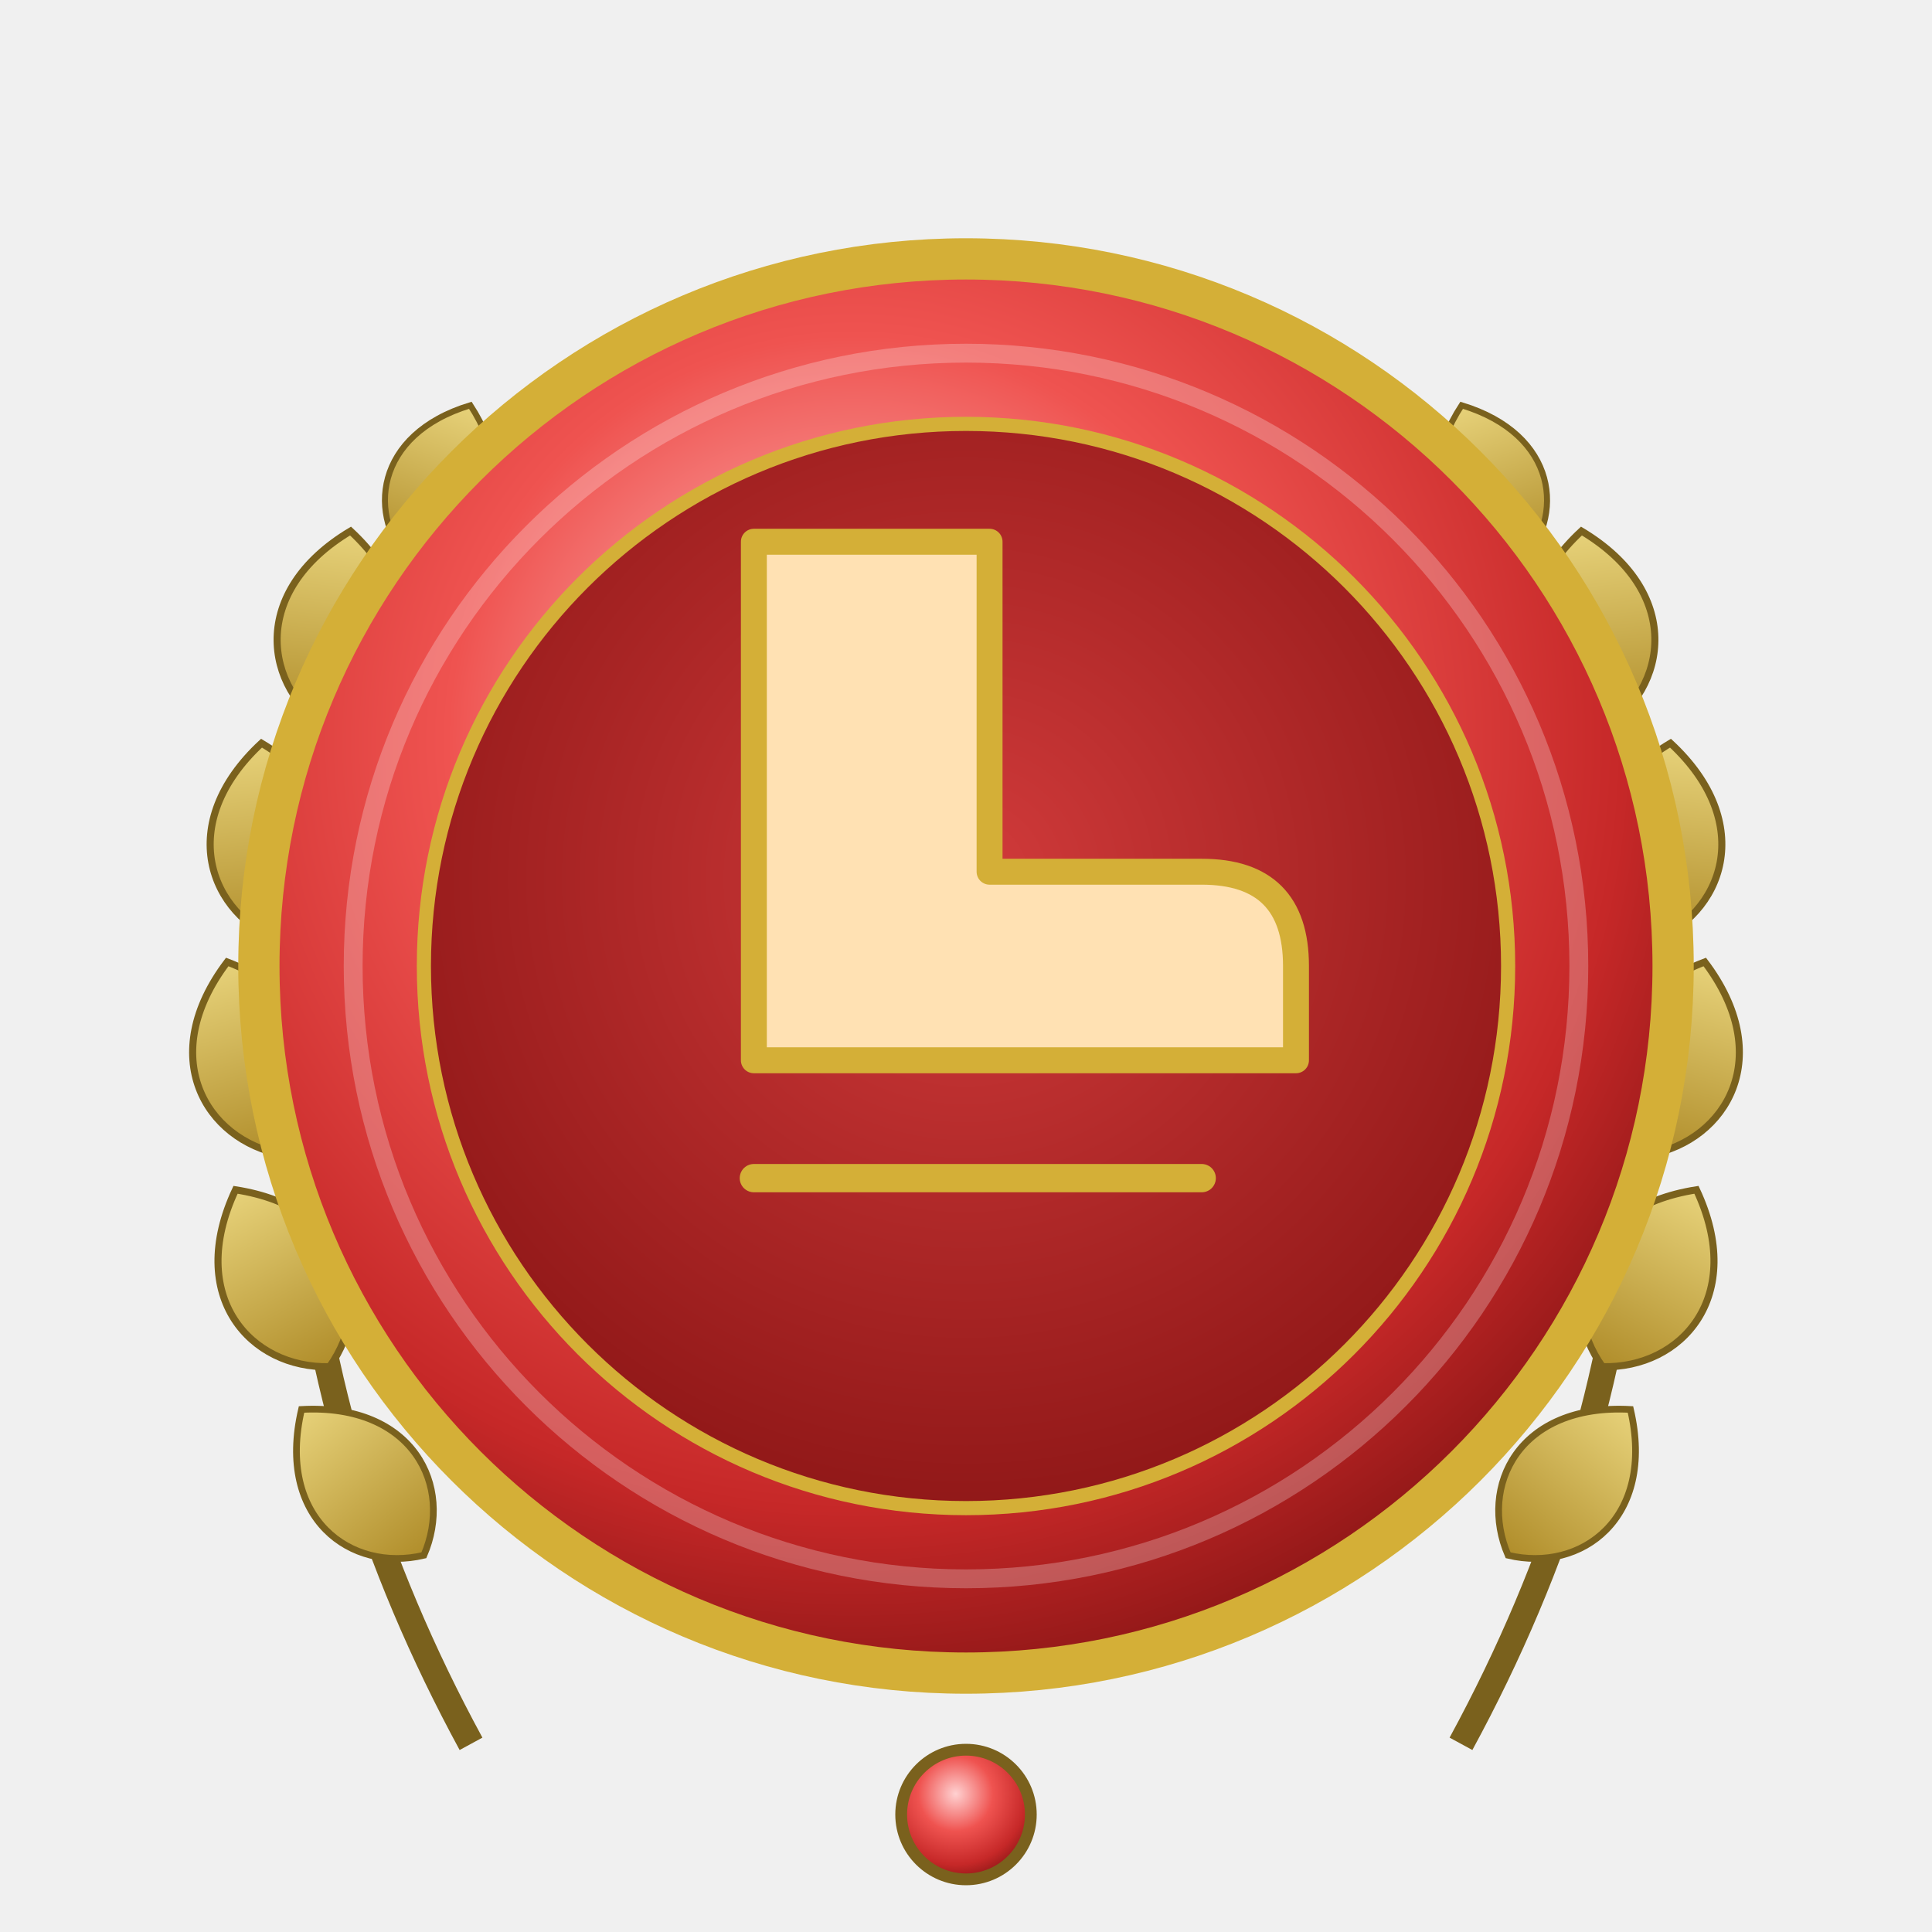
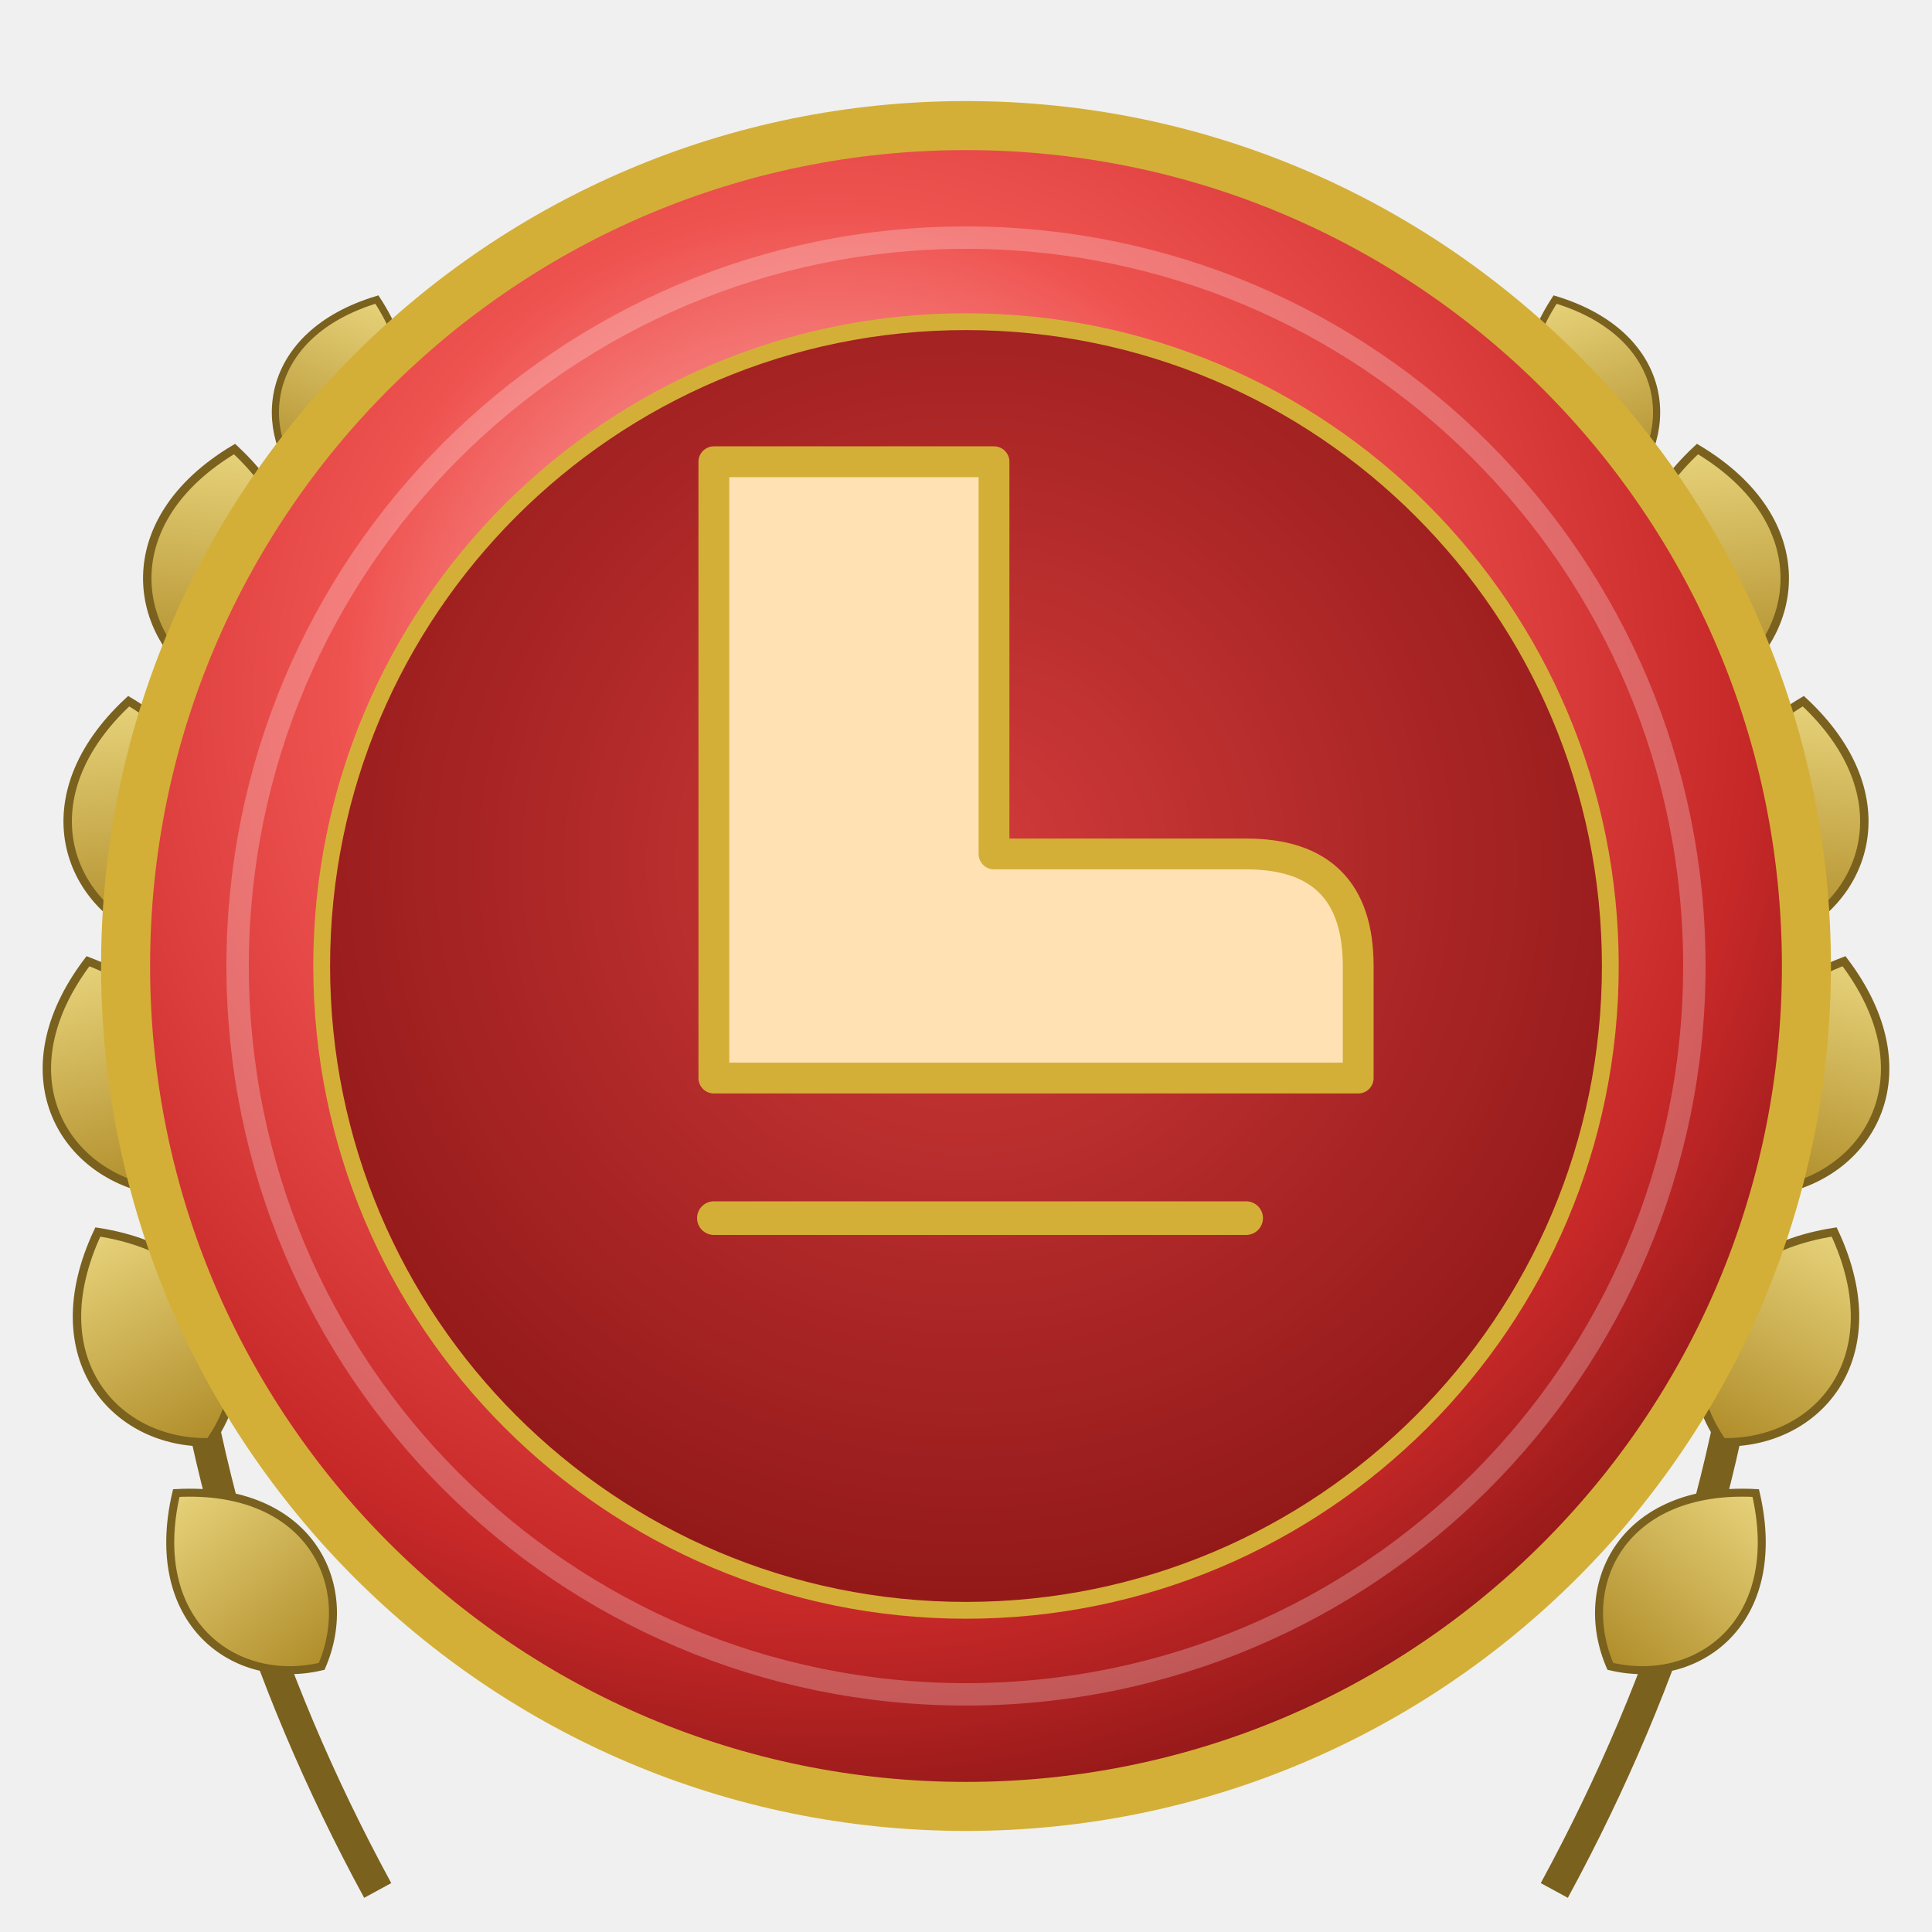
<svg xmlns="http://www.w3.org/2000/svg" viewBox="0 0 200 200" width="200" height="200" role="img" aria-label="Досягнення: 50 Deployments (рівень: рубін)">
  <defs>
    <radialGradient id="metal" cx="42%" cy="34%" r="72%">
      <stop offset="0%" stop-color="#ffd1d1" />
      <stop offset="40%" stop-color="#ef5350" />
      <stop offset="76%" stop-color="#c62828" />
      <stop offset="100%" stop-color="#7f1212" />
    </radialGradient>
    <radialGradient id="field" cx="50%" cy="42%" r="60%">
      <stop offset="0%" stop-color="#d23b3b" />
      <stop offset="100%" stop-color="#8f1717" />
    </radialGradient>
    <linearGradient id="leaf" x1="0" y1="0" x2="0" y2="1">
      <stop offset="0%" stop-color="#e7d27a" />
      <stop offset="100%" stop-color="#b08d2a" />
    </linearGradient>
    <path id="lf" d="M0,0 C 6,-3 8,-11 0,-17 C -8,-11 -6,-3 0,0 Z" />
  </defs>
-   <g transform="translate(100 100) scale(1.22) translate(-100 -100)">
+   <g transform="translate(100 100) scale(1.45) translate(-100 -100)">
    <g id="wreath-l" fill="url(#leaf)" stroke="#7a611d" stroke-width="0.6">
      <path d="M58,166 Q 33,120 50,68" fill="none" stroke="#7a611d" stroke-width="2.2" />
      <use href="#lf" transform="translate(54,150) rotate(-40) scale(0.95)" />
      <use href="#lf" transform="translate(46,134) rotate(-28)" />
      <use href="#lf" transform="translate(42,116) rotate(-16)" />
      <use href="#lf" transform="translate(42,98) rotate(-6)" />
      <use href="#lf" transform="translate(46,80) rotate(6)" />
      <use href="#lf" transform="translate(53,66) rotate(20) scale(0.85)" />
    </g>
    <use href="#wreath-l" transform="matrix(-1 0 0 1 200 0)" />
-     <circle cx="100" cy="172" r="5.5" fill="url(#metal)" stroke="#7a611d" stroke-width="1" />
    <circle cx="100" cy="100" r="60" fill="url(#metal)" />
    <circle cx="100" cy="100" r="60" fill="none" stroke="#d4af37" stroke-width="3.5" />
    <circle cx="100" cy="100" r="52" fill="none" stroke="#ffffff" stroke-opacity="0.25" stroke-width="1.6" />
    <circle cx="100" cy="100" r="46" fill="url(#field)" stroke="#d4af37" stroke-width="1.2" />
    <path d="M82,64 L102,64 L102,92 L120,92 Q128,92 128,100 L128,108 L82,108 Z" fill="#ffe1b3" stroke="#d4af37" stroke-width="2.2" stroke-linejoin="round" />
    <path d="M82,118 H120" fill="none" stroke="#d4af37" stroke-width="2.4" stroke-linecap="round" />
  </g>
</svg>
